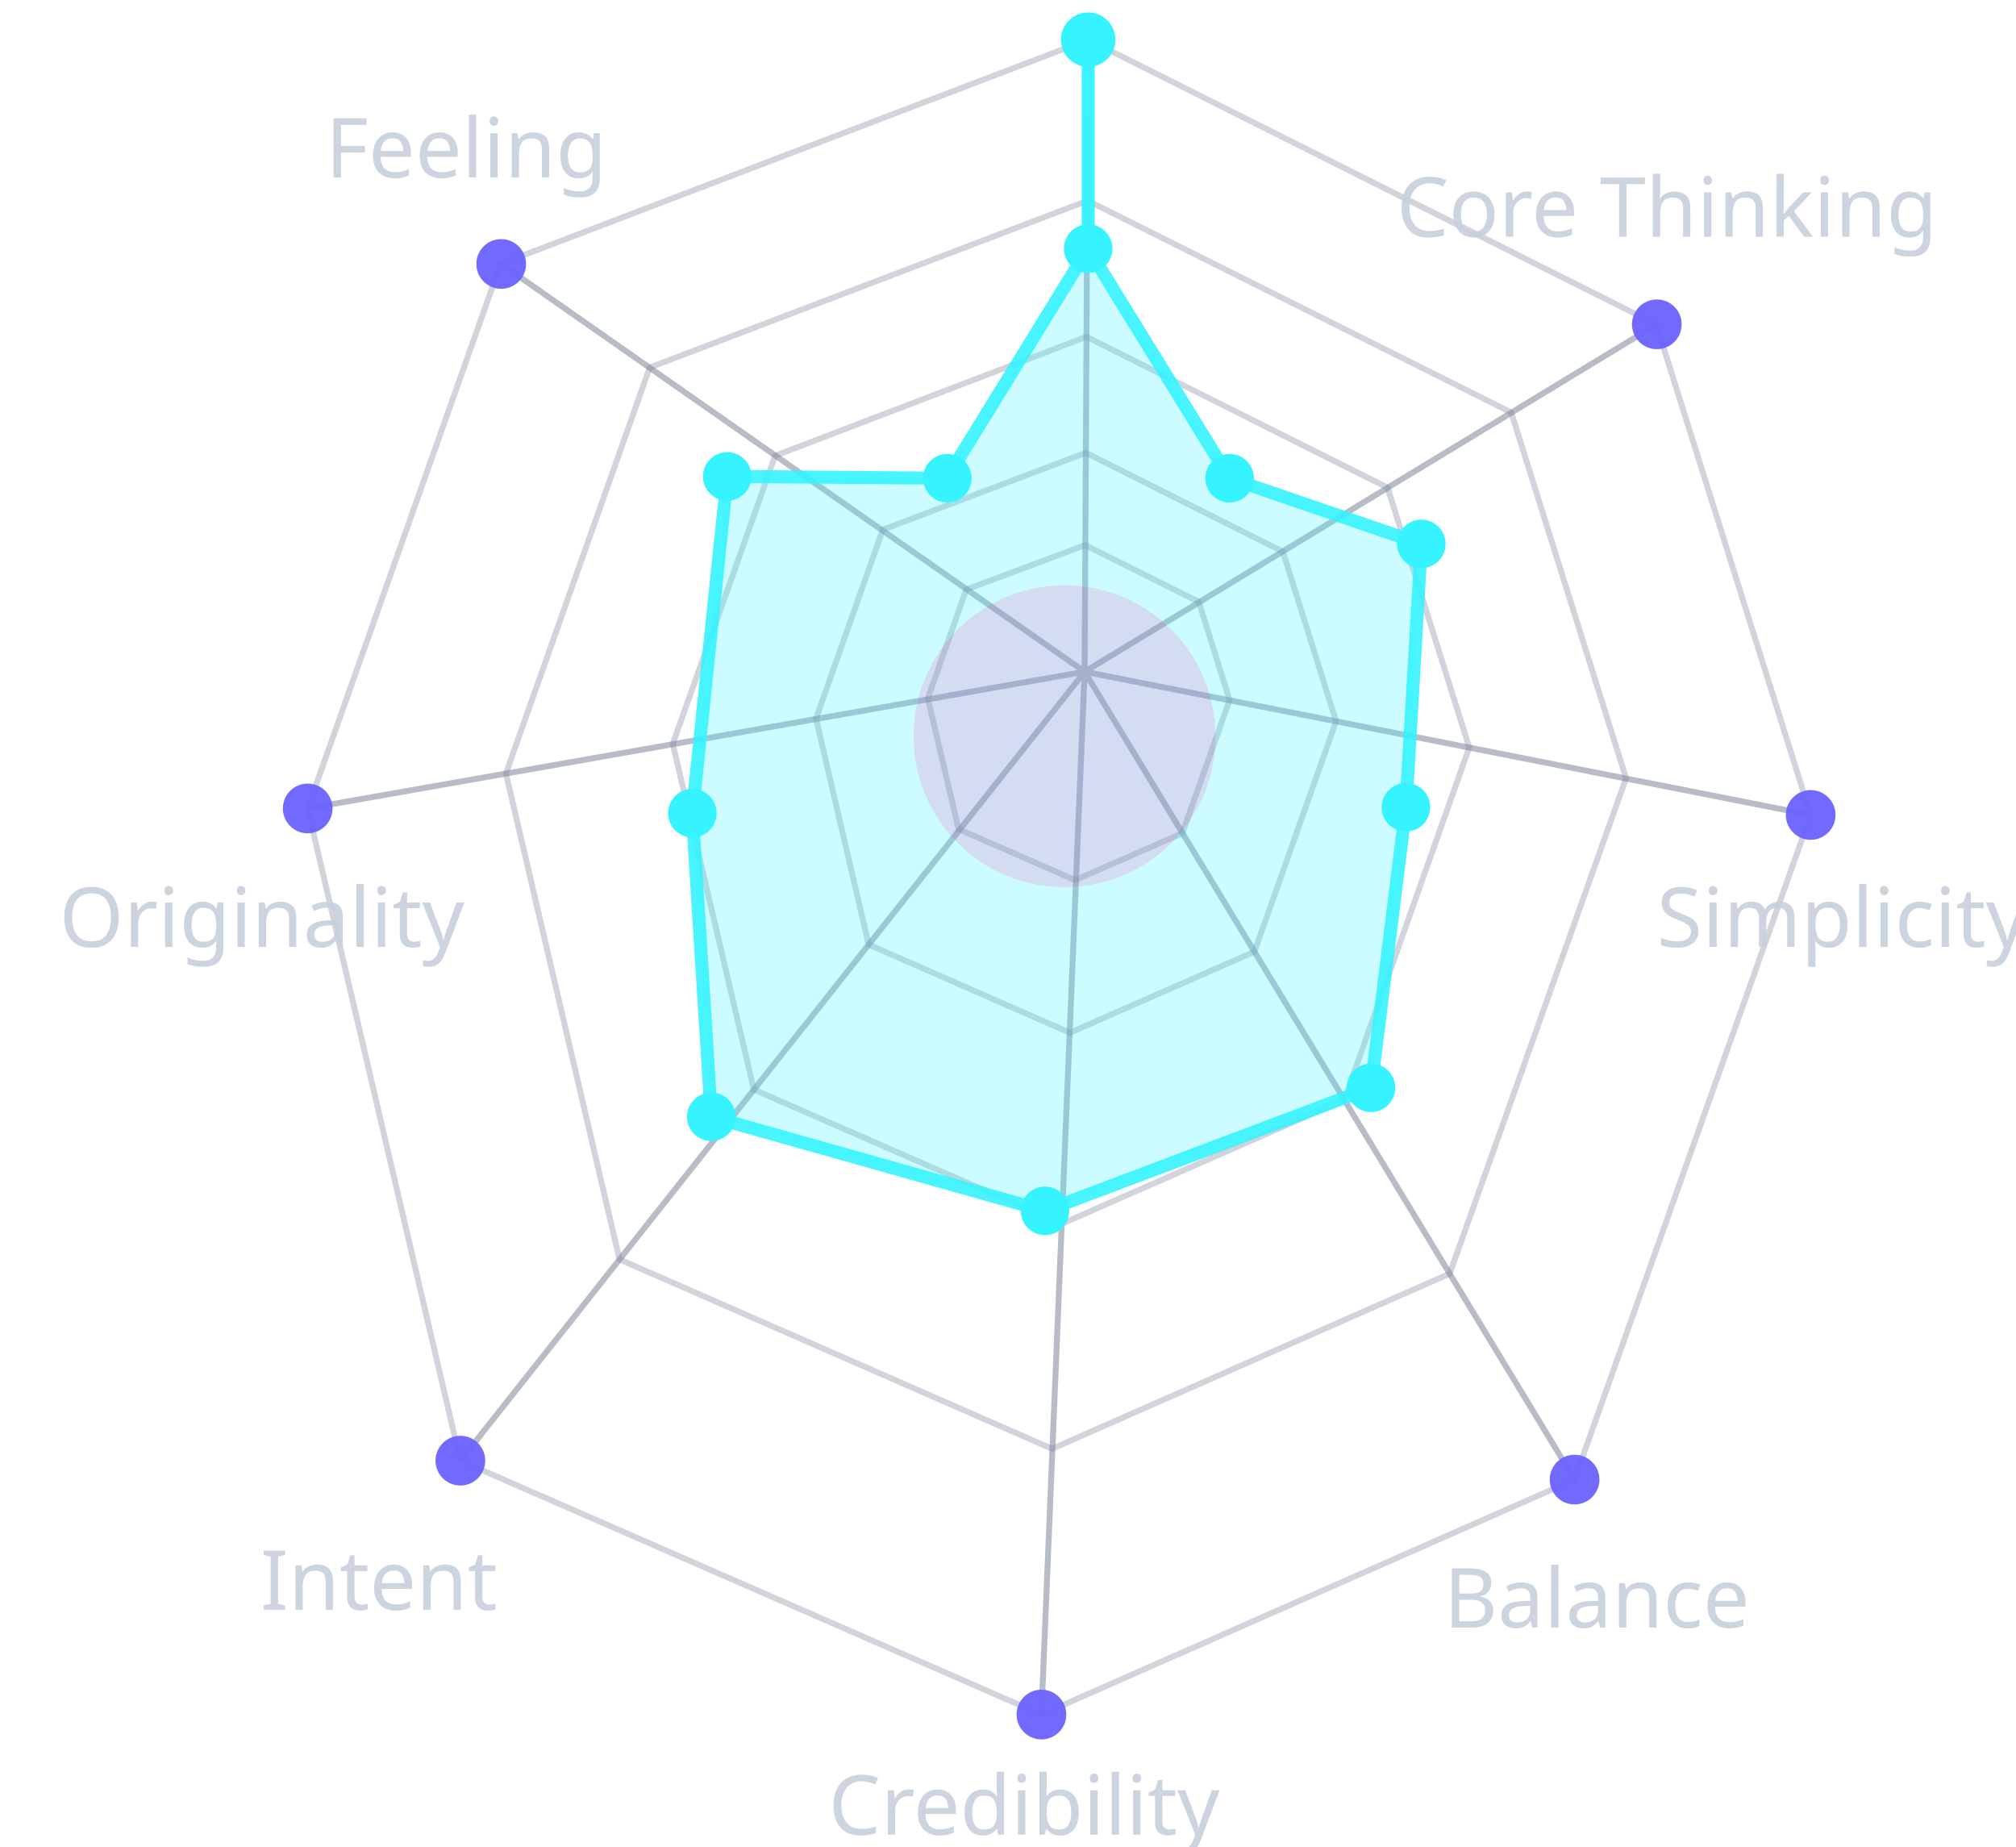
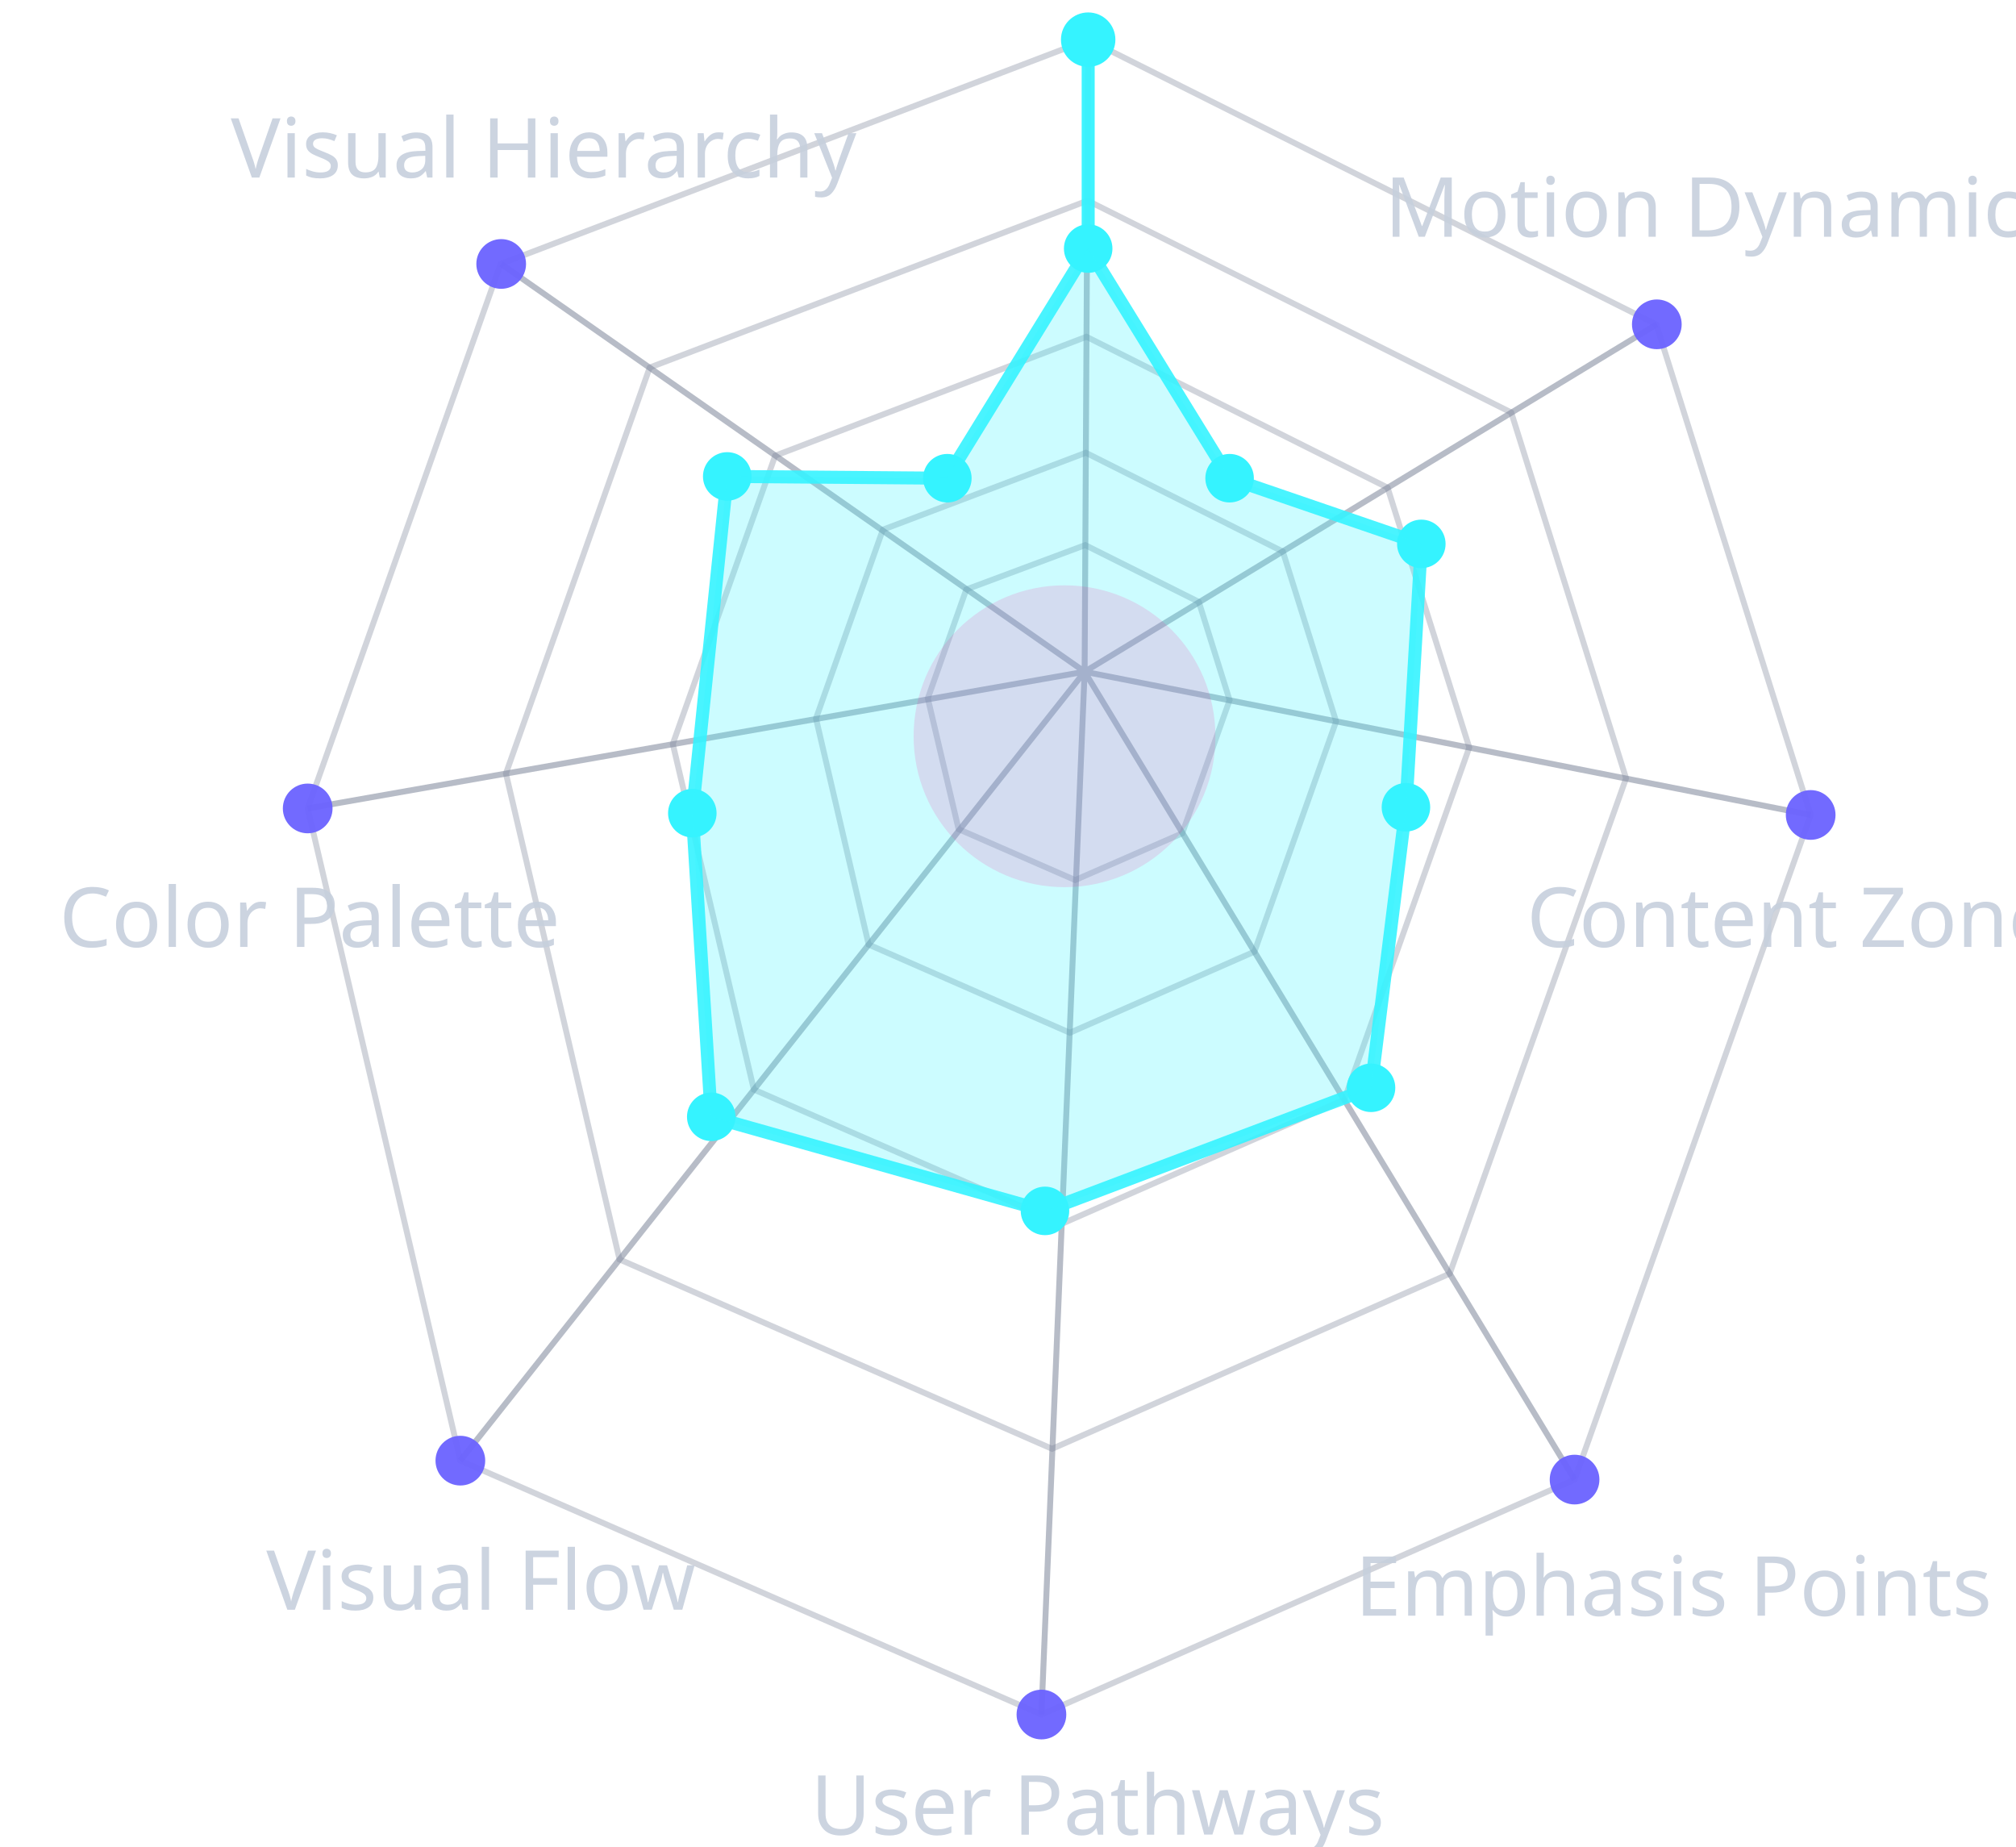
<svg xmlns="http://www.w3.org/2000/svg" version="1.1" id="Layer_1" x="0px" y="0px" viewBox="0 0 340.7 312" style="enable-background:new 0 0 340.7 312;" xml:space="preserve">
  <style type="text/css">
	.st0{opacity:0.55;stroke:#7C8599;enable-background:new    ;}
	.st1{opacity:0.35;}
	.st2{fill:none;stroke:#7C8599;}
- 	.st3{opacity:0.95;enable-background:new    ;}
+ 	.st3{opacity:0.95;}
	.st4{fill:none;}
	.st5{fill:none;stroke:#35F3FF;stroke-width:2.2;stroke-linecap:round;}
- 	.st6{opacity:0.9;enable-background:new    ;}
+ 	.st6{opacity:0.9;}
	.st7{fill:none;stroke:#35F3FF;stroke-width:2.2;}
	.st8{fill:#35F3FF;}
- 	.st9{opacity:0.95;}
- 	.st10{fill:#6B63FF;}
- 	.st11{opacity:0.9;}
- 	.st12{fill:#C6CFDD;}
- 	.st13{font-family:'MS-UIGothic';}
- 	.st14{font-size:14px;}
- 	.st15{opacity:0.25;enable-background:new    ;}
- 	.st16{opacity:0.14;fill:#FF1493;enable-background:new    ;}
+ 	.st9{fill:#6B63FF;}
+ 	.st10{fill:#C6CFDD;}
+ 	.st11{font-family:'MS-UIGothic';}
+ 	.st12{font-size:14px;}
+ 	.st13{opacity:0.25;fill:#35F3FF;enable-background:new    ;}
+ 	.st14{opacity:0.14;fill:#FF1493;enable-background:new    ;}
</style>
  <path class="st0" d="M183.3,113.5l0.6-106.8 M183.3,113.5L280,54.8 M183.3,113.5L306,137.7 M183.3,113.5L266.1,250 M183.3,113.5  L176,289.7 M183.3,113.5L77.8,246.8 M183.3,113.5L52,136.6 M183.3,113.5L84.7,44.6" />
  <g class="st1">
    <path class="st2" d="M183.9,6.7l96,48.1l26.1,82.9L266.1,250L176,289.7l-98.2-42.9L52,136.6l32.6-92L183.9,6.7z" />
    <path class="st2" d="M183.8,33.9l71.6,35.8l19.4,61.8L245,215.2l-67.2,29.6l-73.1-32l-19.2-82.1l24.3-68.6L183.8,33.9z" />
    <path class="st2" d="M183.6,56.9l50.9,25.5l13.8,43.9l-21.1,59.5l-47.8,21l-52-22.7l-13.7-58.4L131,77L183.6,56.9z" />
    <path class="st2" d="M183.5,76.5l33.3,16.7l9,28.7L212,160.8l-31.2,13.7l-34-14.9l-8.9-38.2l11.3-31.9L183.5,76.5z" />
    <path class="st2" d="M183.4,92.1l19.2,9.6l5.2,16.6l-8,22.5l-18.1,7.9l-19.7-8.6l-5.2-22.1l6.5-18.4L183.4,92.1z" />
  </g>
  <g class="st3">
-     <line class="st4" x1="183.9" y1="6.7" x2="183.9" y2="42" />
-     <line class="st5" x1="183.9" y1="6.7" x2="183.9" y2="42" />
+     <path class="st4" d="M183.9,6.7V42" />
+     <path class="st5" d="M183.9,6.7V42" />
  </g>
  <g class="st6">
-     <polyline class="st7" points="122.9,80.5 160,80.8 183.9,42 207.8,80.8 240.2,91.9 237.6,136.4 231.7,183.8 176.6,204.6    120.2,188.7 117,137.4 122.9,80.5  " />
+     <path class="st7" d="M122.9,80.5l37.1,0.3L183.9,42l23.9,38.8l32.4,11.1l-2.6,44.5l-5.9,47.4l-55.1,20.8l-56.4-15.9l-3.2-51.3   L122.9,80.5" />
  </g>
-   <g>
-     <circle class="st8" cx="122.9" cy="80.5" r="4.1" />
-     <circle class="st8" cx="160.1" cy="80.8" r="4.1" />
-     <circle class="st8" cx="183.9" cy="42" r="4.1" />
-     <circle class="st8" cx="183.9" cy="6.7" r="4.6" />
-     <circle class="st8" cx="207.8" cy="80.8" r="4.1" />
-     <circle class="st8" cx="240.2" cy="91.9" r="4.1" />
-     <circle class="st8" cx="237.6" cy="136.4" r="4.1" />
-     <circle class="st8" cx="231.7" cy="183.8" r="4.1" />
-     <circle class="st8" cx="176.6" cy="204.6" r="4.1" />
-     <circle class="st8" cx="120.2" cy="188.7" r="4.1" />
-     <circle class="st8" cx="117" cy="137.4" r="4.1" />
+   <circle class="st8" cx="122.9" cy="80.5" r="4.1" />
+   <circle class="st8" cx="160.1" cy="80.8" r="4.1" />
+   <circle class="st8" cx="183.9" cy="42" r="4.1" />
+   <circle class="st8" cx="183.9" cy="6.7" r="4.6" />
+   <circle class="st8" cx="207.8" cy="80.8" r="4.1" />
+   <circle class="st8" cx="240.2" cy="91.9" r="4.1" />
+   <circle class="st8" cx="237.6" cy="136.4" r="4.1" />
+   <circle class="st8" cx="231.7" cy="183.8" r="4.1" />
+   <circle class="st8" cx="176.6" cy="204.6" r="4.1" />
+   <circle class="st8" cx="120.2" cy="188.7" r="4.1" />
+   <circle class="st8" cx="117" cy="137.4" r="4.1" />
+   <g class="st3">
+     <circle class="st9" cx="84.7" cy="44.6" r="4.2" />
+     <circle class="st9" cx="280" cy="54.8" r="4.2" />
+     <circle class="st9" cx="306" cy="137.7" r="4.2" />
+     <circle class="st9" cx="266.1" cy="250" r="4.2" />
+     <circle class="st9" cx="176" cy="289.7" r="4.2" />
+     <circle class="st9" cx="77.8" cy="246.8" r="4.2" />
+     <circle class="st9" cx="52" cy="136.6" r="4.2" />
  </g>
-   <g class="st9">
-     <circle class="st10" cx="84.7" cy="44.6" r="4.2" />
-     <circle class="st10" cx="280" cy="54.8" r="4.2" />
-     <circle class="st10" cx="306" cy="137.7" r="4.2" />
-     <circle class="st10" cx="266.1" cy="250" r="4.2" />
-     <circle class="st10" cx="176" cy="289.7" r="4.2" />
-     <circle class="st10" cx="77.8" cy="246.8" r="4.2" />
-     <circle class="st10" cx="52" cy="136.6" r="4.2" />
+   <g class="st6">
+     <text transform="matrix(1 0 0 1 39 30)" class="st10 st11 st12">Visual Hierarchy</text>
+     <text transform="matrix(1 0 0 1 234 40)" class="st10 st11 st12">Motion Dynamics</text>
+     <text transform="matrix(1 0 0 1 258 160)" class="st10 st11 st12">Content Zones</text>
+     <text transform="matrix(1 0 0 1 229 273)" class="st10 st11 st12">Emphasis Points</text>
+     <text transform="matrix(1 0 0 1 137 310)" class="st10 st11 st12">User Pathways</text>
+     <text transform="matrix(1 0 0 1 45 272)" class="st10 st11 st12">Visual Flow</text>
+     <text transform="matrix(1 0 0 1 10 160)" class="st10 st11 st12">Color Palette</text>
  </g>
-   <g class="st11">
-     <text transform="matrix(1 0 0 1 55 30)" class="st12 st13 st14">Feeling</text>
-     <text transform="matrix(1 0 0 1 236 40)" class="st12 st13 st14">Core Thinking</text>
-     <text transform="matrix(1 0 0 1 280 160)" class="st12 st13 st14">Simplicity</text>
-     <text transform="matrix(1 0 0 1 244 275)" class="st12 st13 st14">Balance</text>
-     <text transform="matrix(1 0 0 1 140 310)" class="st12 st13 st14">Credibility</text>
-     <text transform="matrix(1 0 0 1 44 272)" class="st12 st13 st14">Intent</text>
-     <text transform="matrix(1 0 0 1 10 160)" class="st12 st13 st14">Originality</text>
-   </g>
-   <g class="st15">
-     <polyline class="st8" points="122.9,80.5 160,80.8 183.9,42 207.8,80.8 240.2,91.9 237.6,136.4 231.7,183.8 176.6,204.6    120.2,188.7 117,137.4 122.9,80.5  " />
-   </g>
-   <path class="st16" d="M179.9,149.9L179.9,149.9c-14.1,0-25.5-11.4-25.5-25.5v0c0-14.1,11.4-25.5,25.5-25.5h0  c14.1,0,25.5,11.4,25.5,25.5v0C205.5,138.5,194,149.9,179.9,149.9z" />
+   <path class="st13" d="M122.9,80.5l37.1,0.3L183.9,42l23.9,38.8l32.4,11.1l-2.6,44.5l-5.9,47.4l-55.1,20.8l-56.4-15.9l-3.2-51.3  L122.9,80.5z" />
+   <path class="st14" d="M179.9,149.9c-14.1,0-25.5-11.4-25.5-25.5s11.4-25.5,25.5-25.5s25.5,11.4,25.5,25.5  C205.5,138.5,194,149.9,179.9,149.9" />
</svg>
